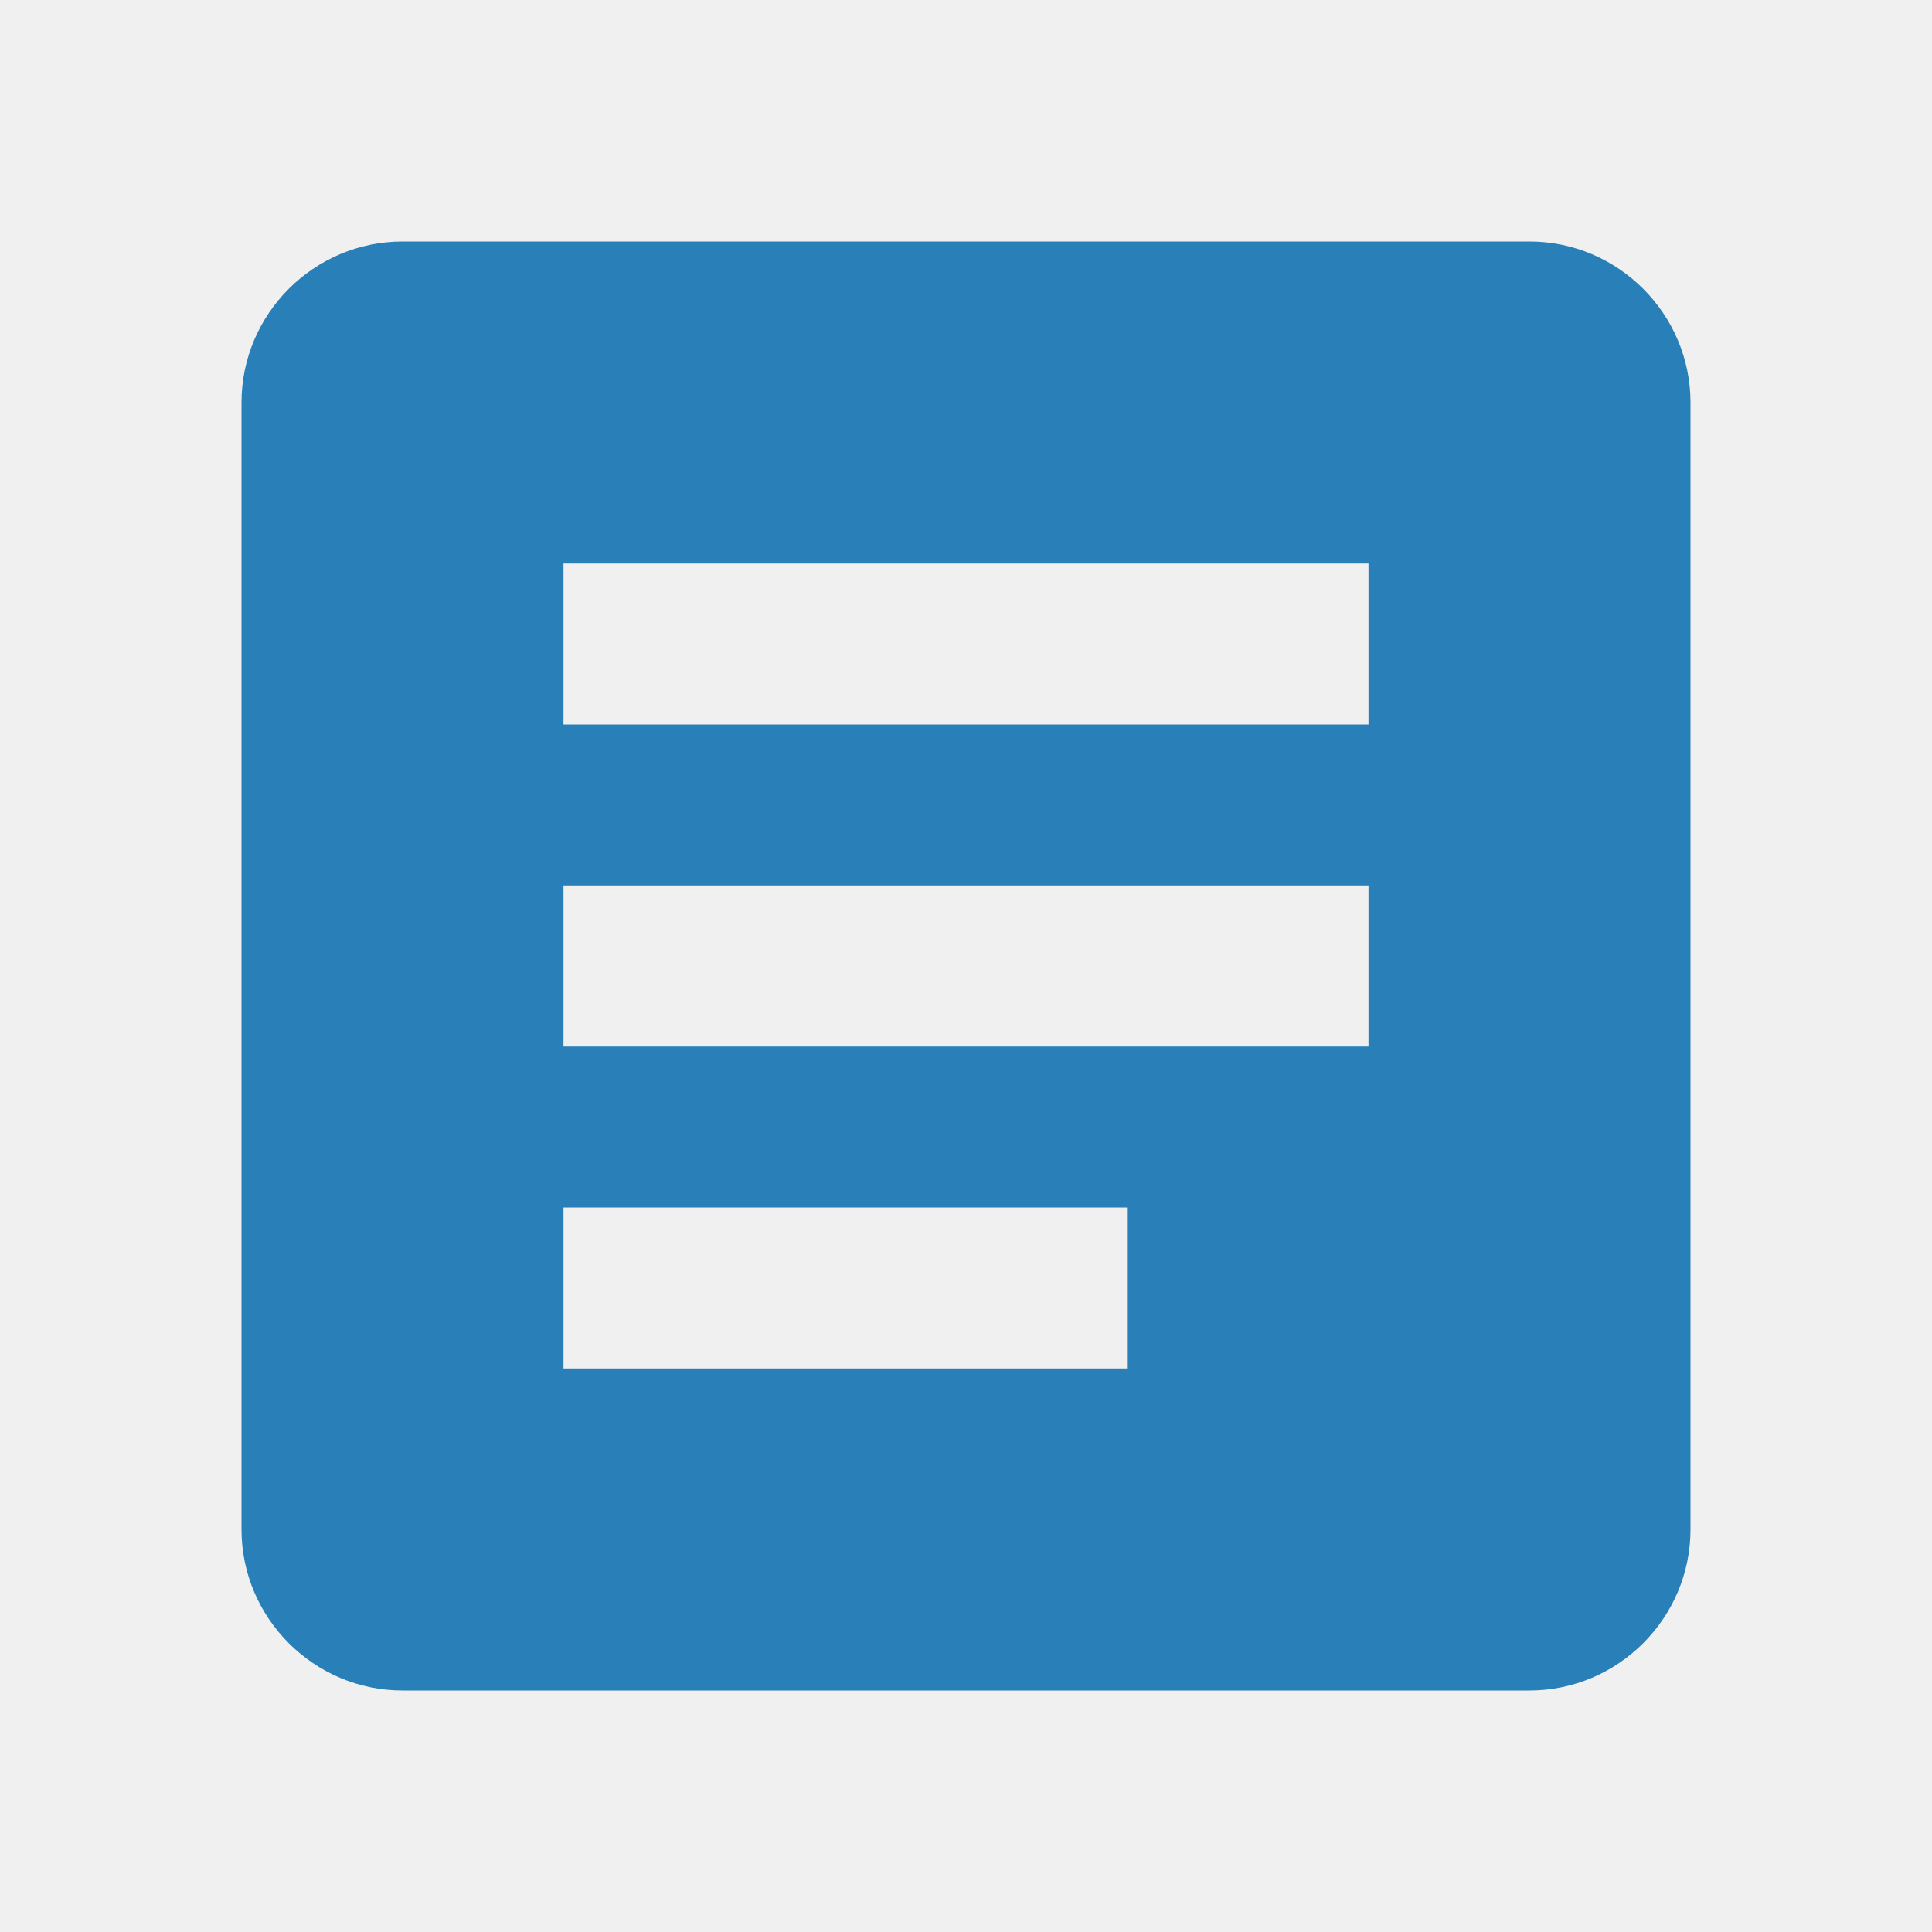
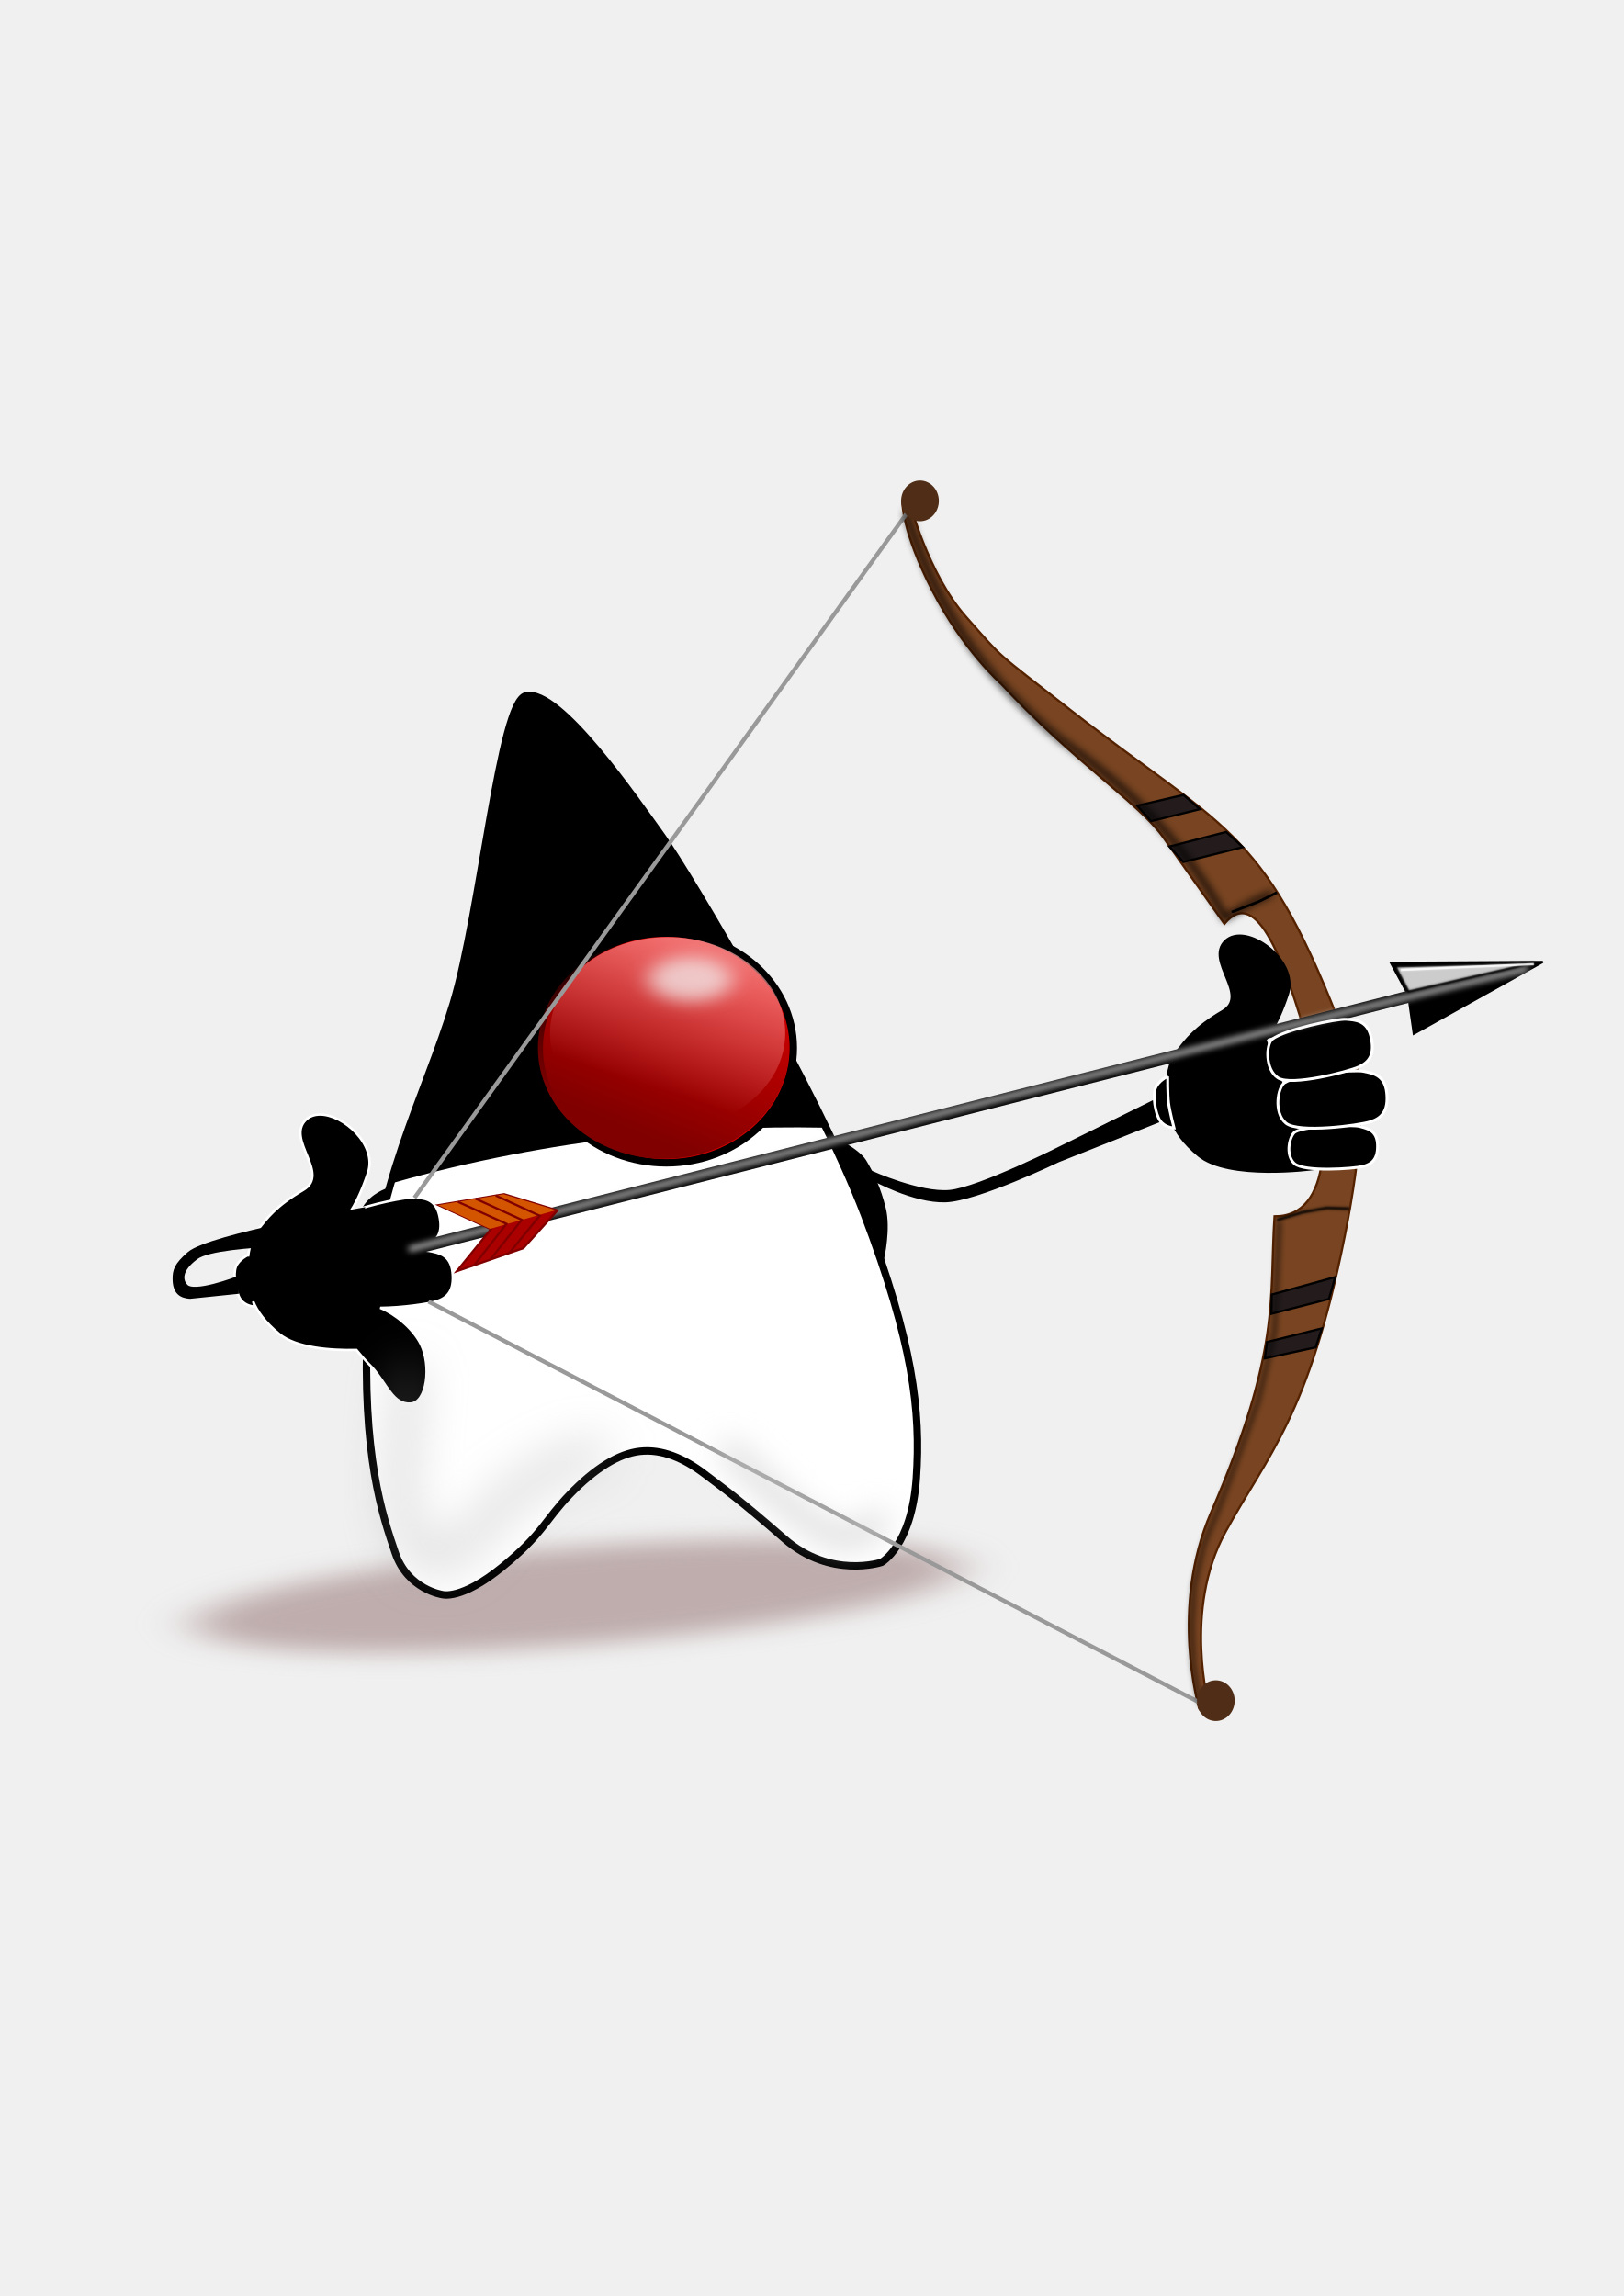
- <svg xmlns="http://www.w3.org/2000/svg" viewBox="0 0 24 24" fill="#2980b9" width="32px" height="32px">
-   <path d="M0 0h24v24H0z" fill="none" />
-   <path d="M19 3H5c-1.1 0-2 .9-2 2v14c0 1.1.9 2 2 2h14c1.1 0 2-.9 2-2V5c0-1.1-.9-2-2-2zm-5 14H7v-2h7v2zm3-4H7v-2h10v2zm0-4H7V7h10v2z" />
+ <svg xmlns="http://www.w3.org/2000/svg" xmlns:xlink="http://www.w3.org/1999/xlink" width="210mm" height="297mm" viewBox="0 0 744.094 1052.362" id="svg2" version="1.1">
+   <defs id="defs4">
+     <linearGradient id="linearGradient4308">
+       <stop style="stop-color:#ffaaaa;stop-opacity:1;" offset="0" id="stop4310" />
+       <stop style="stop-color:#ffaaaa;stop-opacity:0;" offset="1" id="stop4312" />
+     </linearGradient>
+     <linearGradient id="linearGradient4296">
+       <stop style="stop-color:#800000;stop-opacity:1;" offset="0" id="stop4298" />
+       <stop style="stop-color:#800000;stop-opacity:0;" offset="1" id="stop4300" />
+     </linearGradient>
+     <linearGradient xlink:href="#linearGradient4296" id="linearGradient4304" x1="356.052" y1="512.433" x2="385.004" y2="442.208" gradientUnits="userSpaceOnUse" gradientTransform="matrix(1.11976,0,0,1.107382,-41.91057,-54.53433)" />
+     <linearGradient xlink:href="#linearGradient4308" id="linearGradient4314" x1="404.1" y1="397.239" x2="366.524" y2="503.192" gradientUnits="userSpaceOnUse" gradientTransform="matrix(1,0,0,0.910828,0.6160065,35.67765)" />
+     <filter style="color-interpolation-filters:sRGB" id="filter4380" x="-0.022" width="1.044" y="-0.099" height="1.197">
+       <feGaussianBlur stdDeviation="0.553" id="feGaussianBlur4382" />
+     </filter>
+     <filter style="color-interpolation-filters:sRGB" id="filter4510" x="-0.3" width="1.6" y="-0.45" height="1.9">
+       <feGaussianBlur stdDeviation="4.664" id="feGaussianBlur4512" />
+     </filter>
+     <filter style="color-interpolation-filters:sRGB" id="filter4637" x="-0.279" width="1.558" y="-0.297" height="1.595">
+       <feGaussianBlur stdDeviation="10.967" id="feGaussianBlur4639" />
+     </filter>
+     <filter style="color-interpolation-filters:sRGB" id="filter4769" x="-0.074" width="1.148" y="-0.316" height="1.632">
+       <feGaussianBlur stdDeviation="10.45" id="feGaussianBlur4771" />
+     </filter>
+     <filter style="color-interpolation-filters:sRGB" id="filter5127" x="-0.239" width="1.478" y="-0.403" height="1.807">
+       <feGaussianBlur stdDeviation="7.078" id="feGaussianBlur5129" />
+     </filter>
+     <filter style="color-interpolation-filters:sRGB" id="filter5152" x="-0.007" width="1.015" y="-0.03" height="1.06">
+       <feGaussianBlur stdDeviation="1.524" id="feGaussianBlur5154" />
+     </filter>
+     <filter style="color-interpolation-filters:sRGB" id="filter5184" x="-0.025" width="1.05" y="-0.023" height="1.046">
+       <feGaussianBlur stdDeviation="1.73" id="feGaussianBlur5186" />
+     </filter>
+     <filter style="color-interpolation-filters:sRGB" id="filter5194" x="-0.077" width="1.154" y="-0.014" height="1.028">
+       <feGaussianBlur stdDeviation="1.302" id="feGaussianBlur5196" />
+     </filter>
+     <filter style="color-interpolation-filters:sRGB" id="filter5228" x="-0.049" width="1.098" y="-0.294" height="1.588">
+       <feGaussianBlur stdDeviation="0.678" id="feGaussianBlur5230" />
+     </filter>
+     <filter style="color-interpolation-filters:sRGB" id="filter5246" x="-0.017" width="1.034" y="-0.04" height="1.079">
+       <feGaussianBlur stdDeviation="0.149" id="feGaussianBlur5248" />
+     </filter>
+     <filter style="color-interpolation-filters:sRGB" id="filter5272" x="-0.019" width="1.037" y="-0.572" height="2.144">
+       <feGaussianBlur stdDeviation="0.437" id="feGaussianBlur5274" />
+     </filter>
+   </defs>
+   <g id="layer1">
+     <path style="fill:#784421;fill-rule:evenodd;stroke:#552200;stroke-width:1px;stroke-linecap:butt;stroke-linejoin:miter;stroke-opacity:1" d="m 416.63,229.37 c 0,0 8.4,33.35 26.052,53.309 17.652,19.959 11.917,14.653 47.508,42.457 69.982,54.671 88.209,53.449 122.719,141.356 3.55,9.044 19.861,17.501 3.341,100.143 -16.521,82.641 -35.163,99.875 -54.705,135.625 -19.542,35.75 -7.456,79.879 -7.456,79.879 0,0 0.365,1.803 -1.897,2.182 -2.283,0.382 -2.769,-1.624 -2.769,-1.624 0,0 -13.449,-45.685 5.516,-89.355 32.355,-74.506 26.699,-98.579 29.14,-135.863 26.566,0.275 26.265,-41.407 15.549,-78.593 -10.716,-37.186 -23.433,-73.7 -38.527,-55.441 l -28.097,-39.752 c -11.033,-15.611 -41.916,-35.38 -74.268,-70.326 0,0 -17.326,-15.168 -31.468,-42.662 -14.143,-27.495 -13.707,-40.626 -13.707,-40.626 0,0 -0.201,-1.44 1.298,-1.697 1.426,-0.245 1.772,0.989 1.772,0.989 z" id="path4514" />
+     <ellipse style="fill:#ac9393;fill-opacity:0.718;stroke:none;stroke-width:1.1;stroke-linejoin:round;stroke-miterlimit:4;stroke-dasharray:none;stroke-dashoffset:0;filter:url(#filter4769)" id="path4641" cx="268.342" cy="750.129" rx="169.641" ry="38.346" transform="matrix(1.037307,-0.0806123,0.08895561,0.5771973,-80.40811,320.0793)" />
+     <g id="g4645">
+       <path id="path3490" d="m 240.945,318.967 c -11.811,2.905 -20.59,99.006 -33.22,141.016 -12.631,42.01 -36.643,84.317 -39.322,145.762 -2.678,61.445 6.987,89.128 12.737,106.005 5.751,16.877 21.621,19.127 21.621,19.127 0,0 8.652,2.608 27.336,-12.59 18.684,-15.197 19.563,-21.45 30.989,-33.301 11.426,-11.851 22.292,-18.723 32.293,-19.8 10,-1.077 19.991,3.175 29.258,10.216 9.923,7.541 15.854,11.575 36.952,30.003 21.098,18.428 44.335,10.703 44.335,10.703 0,0 13.826,-7.477 16.004,-38.5 2.178,-31.023 -1.657,-62.544 -23.729,-120.677 C 374.126,498.799 315.058,399.645 303.317,383.374 291.577,367.103 256.109,315.238 240.945,318.967 Z" style="fill:#ffffff;fill-rule:evenodd;stroke:#000000;stroke-width:3.4;stroke-linecap:butt;stroke-linejoin:round;stroke-miterlimit:4;stroke-dasharray:none;stroke-dashoffset:0;stroke-opacity:1" />
+       <path id="path4316" d="m 242.742,321.062 c -0.512,0.011 -1.005,0.073 -1.479,0.189 -11.811,2.905 -20.59,99.008 -33.221,141.018 -7.405,24.629 -18.719,49.366 -27.355,77.996 a 135.732,308.969 83.313 0 1 107.488,-20.941 135.732,308.969 83.313 0 1 88.775,-4.172 c -26.7,-54.498 -64.218,-116.882 -73.316,-129.492 -11.373,-15.763 -45.015,-64.931 -60.893,-64.598 z" style="fill:#000000;fill-rule:evenodd;stroke:#000000;stroke-width:3.4;stroke-linecap:butt;stroke-linejoin:round;stroke-miterlimit:4;stroke-dasharray:none;stroke-dashoffset:0;stroke-opacity:1" />
+     </g>
+     <ellipse style="fill:#d40000;stroke:#000000;stroke-width:3.4;stroke-linejoin:round;stroke-miterlimit:4;stroke-dasharray:none;stroke-dashoffset:0" id="path4292" cx="305.339" cy="480.317" rx="58.213" ry="52.669" />
+     <g id="g4325" transform="translate(-68.88442,4.228845)">
+       <ellipse style="fill:url(#linearGradient4304);fill-opacity:1;stroke:none;stroke-width:3.4;stroke-linejoin:round;stroke-miterlimit:4;stroke-dasharray:none;stroke-dashoffset:0" id="ellipse4294" cx="372.992" cy="476.088" rx="57.597" ry="50.821" />
+       <ellipse ry="44.044" rx="53.901" cy="469.312" cx="374.84" id="ellipse4306" style="fill:url(#linearGradient4314);fill-opacity:1;stroke:none;stroke-width:3.4;stroke-linejoin:round;stroke-miterlimit:4;stroke-dasharray:none;stroke-dashoffset:0" />
+     </g>
+     <path style="fill:#000000;fill-rule:evenodd;stroke:#000000;stroke-width:1px;stroke-linecap:butt;stroke-linejoin:miter;stroke-opacity:1" d="m 381.214,521.147 c 0,0 12.079,5.627 15.291,10.95 3.522,5.836 6.662,12.508 8.957,21.828 2.296,9.32 -0.711,22.614 -0.711,22.614 L 392.992,549.872 Z" id="path4331" />
+     <path style="fill:#000000;fill-rule:evenodd;stroke:#000000;stroke-width:1px;stroke-linecap:butt;stroke-linejoin:miter;stroke-opacity:1" d="m 400.085,540.651 c 0,0 18.659,10.437 33.273,9.924 14.614,-0.513 51.66,-18.339 51.66,-18.339 l 46.409,-18.436 -2.335,-9.34 -41.595,20.578 c 0,0 -38.851,19.672 -52.387,20.868 -13.536,1.196 -35.608,-8.756 -35.608,-8.756 z" id="path4337" />
+     <path style="fill:#000000;fill-rule:evenodd;stroke:#000000;stroke-width:1px;stroke-linecap:butt;stroke-linejoin:miter;stroke-opacity:1" d="m 167.224,596.838 c 0,0 -4.821,-5.974 -5.695,-13.388 -0.874,-7.414 1.288,-23.51 5.041,-29.818 3.753,-6.308 10.861,-8.515 10.861,-8.515 l -4.083,25.86 z" id="path4339" />
+     <path style="fill:#000000;fill-rule:evenodd;stroke:#ffffff;stroke-width:1.118;stroke-linecap:butt;stroke-linejoin:miter;stroke-miterlimit:4;stroke-dasharray:none;stroke-opacity:1" d="m 146.629,510.84 c -2.503,0.011 -4.766,0.77 -6.496,2.463 -9.225,9.028 11.451,24.713 -1.195,32.127 -12.646,7.414 -16.71,13.113 -20.721,18.174 -2.538,3.203 -3.964,7.689 -4.518,12.33 6.1e-4,-0.091 -0.004,-0.703 -0.004,-0.703 0,0 -4.158,1.903 -5.572,5.334 -1.414,3.431 -0.137,11.747 2.102,14.971 2.239,3.224 6.377,3.334 6.377,3.334 0,0 -0.36,-1.455 -0.596,-2.391 1.841,4.458 5.267,9.424 11.951,14.941 7.758,6.403 23.288,7.561 35.4,7.348 4.307,5.245 7.137,7.934 7.137,7.934 6.903,7.704 9.645,17.287 17.756,16.627 7.475,-0.608 9.435,-17.413 4.648,-27.139 -3.713,-7.544 -12.241,-14.184 -18.662,-16.748 10.059,-0.033 22.349,-1.898 25.613,-2.932 5.157,-1.633 8.383,-4.848 7.529,-13.25 -0.854,-8.402 -6.627,-9.03 -10.695,-9.91 -1.365,-0.296 -5.258,-0.218 -9.949,0.127 4.13,-1.06 7.475,-2.117 8.895,-2.762 4.752,-2.16 7.47,-5.615 5.684,-13.578 -1.786,-7.963 -7.39,-7.901 -11.389,-8.277 -3.297,-0.311 -20.439,3.078 -29.48,6.775 1.993,-3.071 5.141,-8.821 8.242,-18.285 4.127,-12.595 -11.212,-26.559 -22.057,-26.51 z" id="path4343" />
+     <path style="fill:#000000;fill-rule:evenodd;stroke:#000000;stroke-width:1px;stroke-linecap:butt;stroke-linejoin:miter;stroke-opacity:1" d="m 108.618,585.557 c 0,0 -20.402,7.828 -23.344,3.37 0,0 -5.089,-4.909 4.954,-12.274 10.044,-7.365 73.675,-6.458 73.675,-6.458 l 2.833,-16.292 c 0,0 -70.797,12.062 -80.386,20.414 -5.952,5.184 -6.821,7.843 -6.748,12.077 0.103,6.115 3.019,8.102 7.441,8.413 l 21.862,-2.26 z" id="path4366" />
+     <path style="fill:#000000;fill-rule:evenodd;stroke:#000000;stroke-width:1px;stroke-linecap:butt;stroke-linejoin:miter;stroke-opacity:1" d="m 707.021,440.9 -69.61,0.412 7.94,14.68 2.545,17.825 z" id="path4368" />
+     <path style="fill:none;fill-rule:evenodd;stroke:#000000;stroke-width:5.5;stroke-linecap:butt;stroke-linejoin:miter;stroke-miterlimit:4;stroke-dasharray:none;stroke-opacity:1" d="M 184.907,573.553 697.804,443.576" id="path4329" />
+     <ellipse style="fill:#f2f2f2;fill-opacity:0.718;stroke:none;stroke-width:1.3;stroke-linejoin:round;stroke-miterlimit:4;stroke-dasharray:none;stroke-dashoffset:0;filter:url(#filter4510)" id="path4384" cx="318.615" cy="452.445" rx="18.656" ry="12.437" transform="matrix(1.042443,0,0,0.8283699,-15.71769,73.99508)" />
+     <path style="fill:#000000;fill-rule:evenodd;stroke:#000000;stroke-width:1.3;stroke-linecap:butt;stroke-linejoin:miter;stroke-miterlimit:4;stroke-dasharray:none;stroke-opacity:1" d="m 534.988,502.086 c -0.611,-7.016 0.635,-15.285 4.646,-20.346 4.011,-5.061 8.073,-10.76 20.719,-18.174 12.646,-7.414 -8.028,-23.098 1.197,-32.127 9.225,-9.028 33.631,8.545 28.551,24.047 -5.079,15.502 -10.322,21.135 -10.322,21.135 l 21.788,59.12 c 0,0 -38.394,5.206 -52.194,-6.184 -13.799,-11.39 -13.775,-20.456 -14.386,-27.471 z" id="path3357" />
+     <path style="fill:#000000;fill-rule:evenodd;stroke:#ffffff;stroke-width:1.3;stroke-linecap:butt;stroke-linejoin:miter;stroke-miterlimit:4;stroke-dasharray:none;stroke-opacity:1" d="m 535.111,493.367 c 0,0 -4.157,1.903 -5.572,5.334 -1.414,3.431 -0.137,11.747 2.102,14.971 2.239,3.224 6.375,3.334 6.375,3.334 0,0 -2.014,-7.604 -2.498,-11.544 -0.484,-3.94 -0.408,-12.095 -0.408,-12.095 z" id="path3391" />
+     <path id="path3361" d="m 593.669,518.71 c -2.649,1.39 -4.925,10.612 -0.473,14.607 4.452,3.994 27.062,2.363 31.319,1.322 4.256,-1.041 7.029,-3.415 6.765,-10.052 -0.263,-6.637 -4.903,-7.399 -8.15,-8.281 -3.247,-0.881 -24.188,-0.362 -29.46,2.404 z" style="fill:#000000;fill-rule:evenodd;stroke:#ffffff;stroke-width:1.3;stroke-linecap:butt;stroke-linejoin:miter;stroke-miterlimit:4;stroke-dasharray:none;stroke-opacity:1" />
+     <g id="g3472" style="stroke:#ffffff;stroke-width:1.3;stroke-miterlimit:4;stroke-dasharray:none" transform="translate(135.3381,57.81647)">
+       <path id="path3383" d="m 453.373,438.414 c -3.151,1.957 -5.218,13.826 0.582,18.568 5.8,4.742 33.509,1.016 38.666,-0.616 5.157,-1.633 8.382,-4.847 7.528,-13.25 -0.854,-8.402 -6.627,-9.029 -10.695,-9.91 -4.069,-0.881 -29.81,1.312 -36.081,5.208 z" style="fill:#000000;fill-rule:evenodd;stroke:#ffffff;stroke-width:1.3;stroke-linecap:butt;stroke-linejoin:miter;stroke-miterlimit:4;stroke-dasharray:none;stroke-opacity:1" />
+     </g>
+     <path style="fill:#000000;fill-rule:evenodd;stroke:#ffffff;stroke-width:1.3;stroke-linecap:butt;stroke-linejoin:miter;stroke-miterlimit:4;stroke-dasharray:none;stroke-opacity:1" d="m 582.994,476.323 c -2.793,2.24 -3.404,13.865 2.699,17.748 6.103,3.882 32.218,-2.88 36.97,-5.04 4.752,-2.16 7.47,-5.615 5.684,-13.578 -1.786,-7.963 -7.389,-7.901 -11.389,-8.277 -3.999,-0.377 -28.406,4.689 -33.964,9.148 z" id="path3359" />
+     <path style="fill:none;fill-rule:evenodd;stroke:#999999;stroke-width:4.6;stroke-linecap:butt;stroke-linejoin:miter;stroke-miterlimit:4;stroke-dasharray:none;stroke-opacity:1;filter:url(#filter4637)" d="m 187.563,626.385 -4.168,49.183 c 0,0 -1.72,33.748 11.671,38.346 13.391,4.599 17.928,-7.553 36.679,-25.842 18.751,-18.289 45.849,-23.341 45.849,-23.341" id="path4535" />
+     <path style="fill:#e6e6e6;fill-rule:evenodd;stroke:#999999;stroke-width:1.9;stroke-linecap:butt;stroke-linejoin:miter;stroke-miterlimit:4;stroke-dasharray:none;stroke-opacity:1" d="M 415.913,234.773 189.952,549.007" id="path5017" />
+     <path style="fill:#e3dbdb;fill-rule:evenodd;stroke:#999999;stroke-width:1.9;stroke-linecap:butt;stroke-linejoin:miter;stroke-miterlimit:4;stroke-dasharray:none;stroke-opacity:1" d="M 196.347,596.558 549.641,780.291" id="path5019" />
+     <path style="fill:none;fill-rule:evenodd;stroke:#cccccc;stroke-width:6.8;stroke-linecap:butt;stroke-linejoin:miter;stroke-opacity:1;stroke-miterlimit:4;stroke-dasharray:none;filter:url(#filter5127)" d="m 332.587,662.674 c 0,0 38.308,41.174 53.094,42.074 14.785,0.9 18.032,-11.019 18.032,-11.019" id="path5021" />
+     <path id="path5150" d="M 187.394,572.594 C 349.635,531.438 536.399,482.485 700.149,443.843" style="fill:none;fill-rule:evenodd;stroke:#ececec;stroke-width:1.9;stroke-linecap:butt;stroke-linejoin:miter;stroke-miterlimit:4;stroke-dasharray:none;stroke-opacity:1;filter:url(#filter5152)" />
+     <path style="fill:#241c1c;fill-rule:evenodd;stroke:#000000;stroke-width:1px;stroke-linecap:butt;stroke-linejoin:miter;stroke-opacity:1" d="m 521.138,369.297 21.213,-4.95 7.615,6.527 -22.464,5.494 z" id="path5156" />
+     <path id="path5158" d="m 535.93,388.005 25.999,-6.69 7.615,6.962 -27.25,6.799 z" style="fill:#241c1c;fill-rule:evenodd;stroke:#000000;stroke-width:1px;stroke-linecap:butt;stroke-linejoin:miter;stroke-opacity:1" />
+     <path style="fill:#241c1c;fill-rule:evenodd;stroke:#000000;stroke-width:1px;stroke-linecap:butt;stroke-linejoin:miter;stroke-opacity:1" d="m 582.816,593.353 29.044,-7.995 -2.827,10.008 -26.38,6.799 z" id="path5160" />
+     <path id="path5162" d="m 580.641,615.107 25.129,-6.255 -2.827,8.702 -23.335,5.059 z" style="fill:#241c1c;fill-rule:evenodd;stroke:#000000;stroke-width:1px;stroke-linecap:butt;stroke-linejoin:miter;stroke-opacity:1" />
+     <path style="fill:#aa0000;fill-rule:evenodd;stroke:#800000;stroke-width:1px;stroke-linecap:butt;stroke-linejoin:miter;stroke-opacity:1" d="M 255.442,554.804 231,547.362 l -30,5 24,11 -15.677,19.295 30.526,-10.588 z" id="path5164" />
+     <path style="fill:#d45500;fill-rule:evenodd;stroke:none;stroke-width:1px;stroke-linecap:butt;stroke-linejoin:miter;stroke-opacity:1" d="m 230.795,547.362 -30,5 23.752,10.887 30.246,-8.58 -23.998,-7.307 z" id="path5166" />
+     <path style="fill:none;fill-rule:evenodd;stroke:#800000;stroke-width:1px;stroke-linecap:butt;stroke-linejoin:miter;stroke-opacity:1" d="m 209.872,550.853 22.244,10.092 -14.829,18.948" id="path5172" />
+     <path id="path5174" d="m 217.904,549.411 21.214,9.68 -14.211,17.918" style="fill:none;fill-rule:evenodd;stroke:#800000;stroke-width:1px;stroke-linecap:butt;stroke-linejoin:miter;stroke-opacity:1" />
+     <path style="fill:none;fill-rule:evenodd;stroke:#800000;stroke-width:1px;stroke-linecap:butt;stroke-linejoin:miter;stroke-opacity:1" d="m 227.172,547.97 20.184,9.268 -13.799,16.889" id="path5176" />
+     <path style="fill:none;fill-rule:evenodd;stroke:#000000;stroke-width:2.2;stroke-linecap:butt;stroke-linejoin:miter;stroke-miterlimit:4;stroke-dasharray:none;stroke-opacity:1;filter:url(#filter5184)" d="m 415.271,234.52 c 0,0 7.412,28.793 27.263,58.105 C 462.384,321.937 488,340.362 488,340.362 c 0,0 27.234,18.555 46.504,41.233 19.27,22.678 26.804,39.15 26.804,39.15 L 574.075,413.4 583,409.362" id="path5178" />
+     <path style="fill:none;fill-rule:evenodd;stroke:#000000;stroke-width:1.1;stroke-linecap:butt;stroke-linejoin:miter;stroke-miterlimit:4;stroke-dasharray:none;stroke-opacity:1;filter:url(#filter5194)" d="m 586.224,559.519 -2.075,50.841 -7.609,31.819 -8.646,23.864 -9.338,25.247 -6.917,16.601 -4.496,19.022 -1.038,19.368 0.692,16.601 2.421,15.218 1.729,3.459" id="path5188" />
+     <path style="fill:none;fill-rule:evenodd;stroke:#000000;stroke-width:1.2;stroke-linecap:butt;stroke-linejoin:miter;stroke-opacity:1;stroke-miterlimit:4;stroke-dasharray:none;filter:url(#filter5228)" d="m 585.187,559.173 11.413,-3.459 11.413,-2.075 10.376,0.346" id="path5198" />
+     <path style="fill:none;fill-rule:evenodd;stroke:#000000;stroke-width:1.2;stroke-linecap:butt;stroke-linejoin:miter;stroke-opacity:1;stroke-miterlimit:4;stroke-dasharray:none;filter:url(#filter5246)" d="m 564.435,418.064 12.451,-4.842 8.301,-4.15" id="path5232" />
+     <ellipse style="opacity:1;fill:#502d16;fill-opacity:1;stroke:none;stroke-width:1.2;stroke-linejoin:round;stroke-miterlimit:4;stroke-dasharray:none;stroke-dashoffset:0" id="path5250" cx="421.597" cy="229.573" rx="8.646" ry="9.338" />
+     <ellipse ry="9.338" rx="8.646" cy="779.483" cx="557.172" id="ellipse5252" style="opacity:1;fill:#502d16;fill-opacity:1;stroke:none;stroke-width:1.2;stroke-linejoin:round;stroke-miterlimit:4;stroke-dasharray:none;stroke-dashoffset:0" />
+     <path style="fill:#cccccc;fill-rule:evenodd;stroke:#000000;stroke-width:1px;stroke-linecap:butt;stroke-linejoin:miter;stroke-opacity:1;filter:url(#filter4380)" d="m 639.413,442.954 6.056,11.491 57.614,-13.189 z" id="path4370" />
+     <path style="fill:#cccccc;fill-rule:evenodd;stroke:#ffffff;stroke-width:1px;stroke-linecap:butt;stroke-linejoin:miter;stroke-opacity:1;filter:url(#filter5272)" d="m 641.978,444.531 60.966,-2.617" id="path5254" />
+   </g>
</svg>
